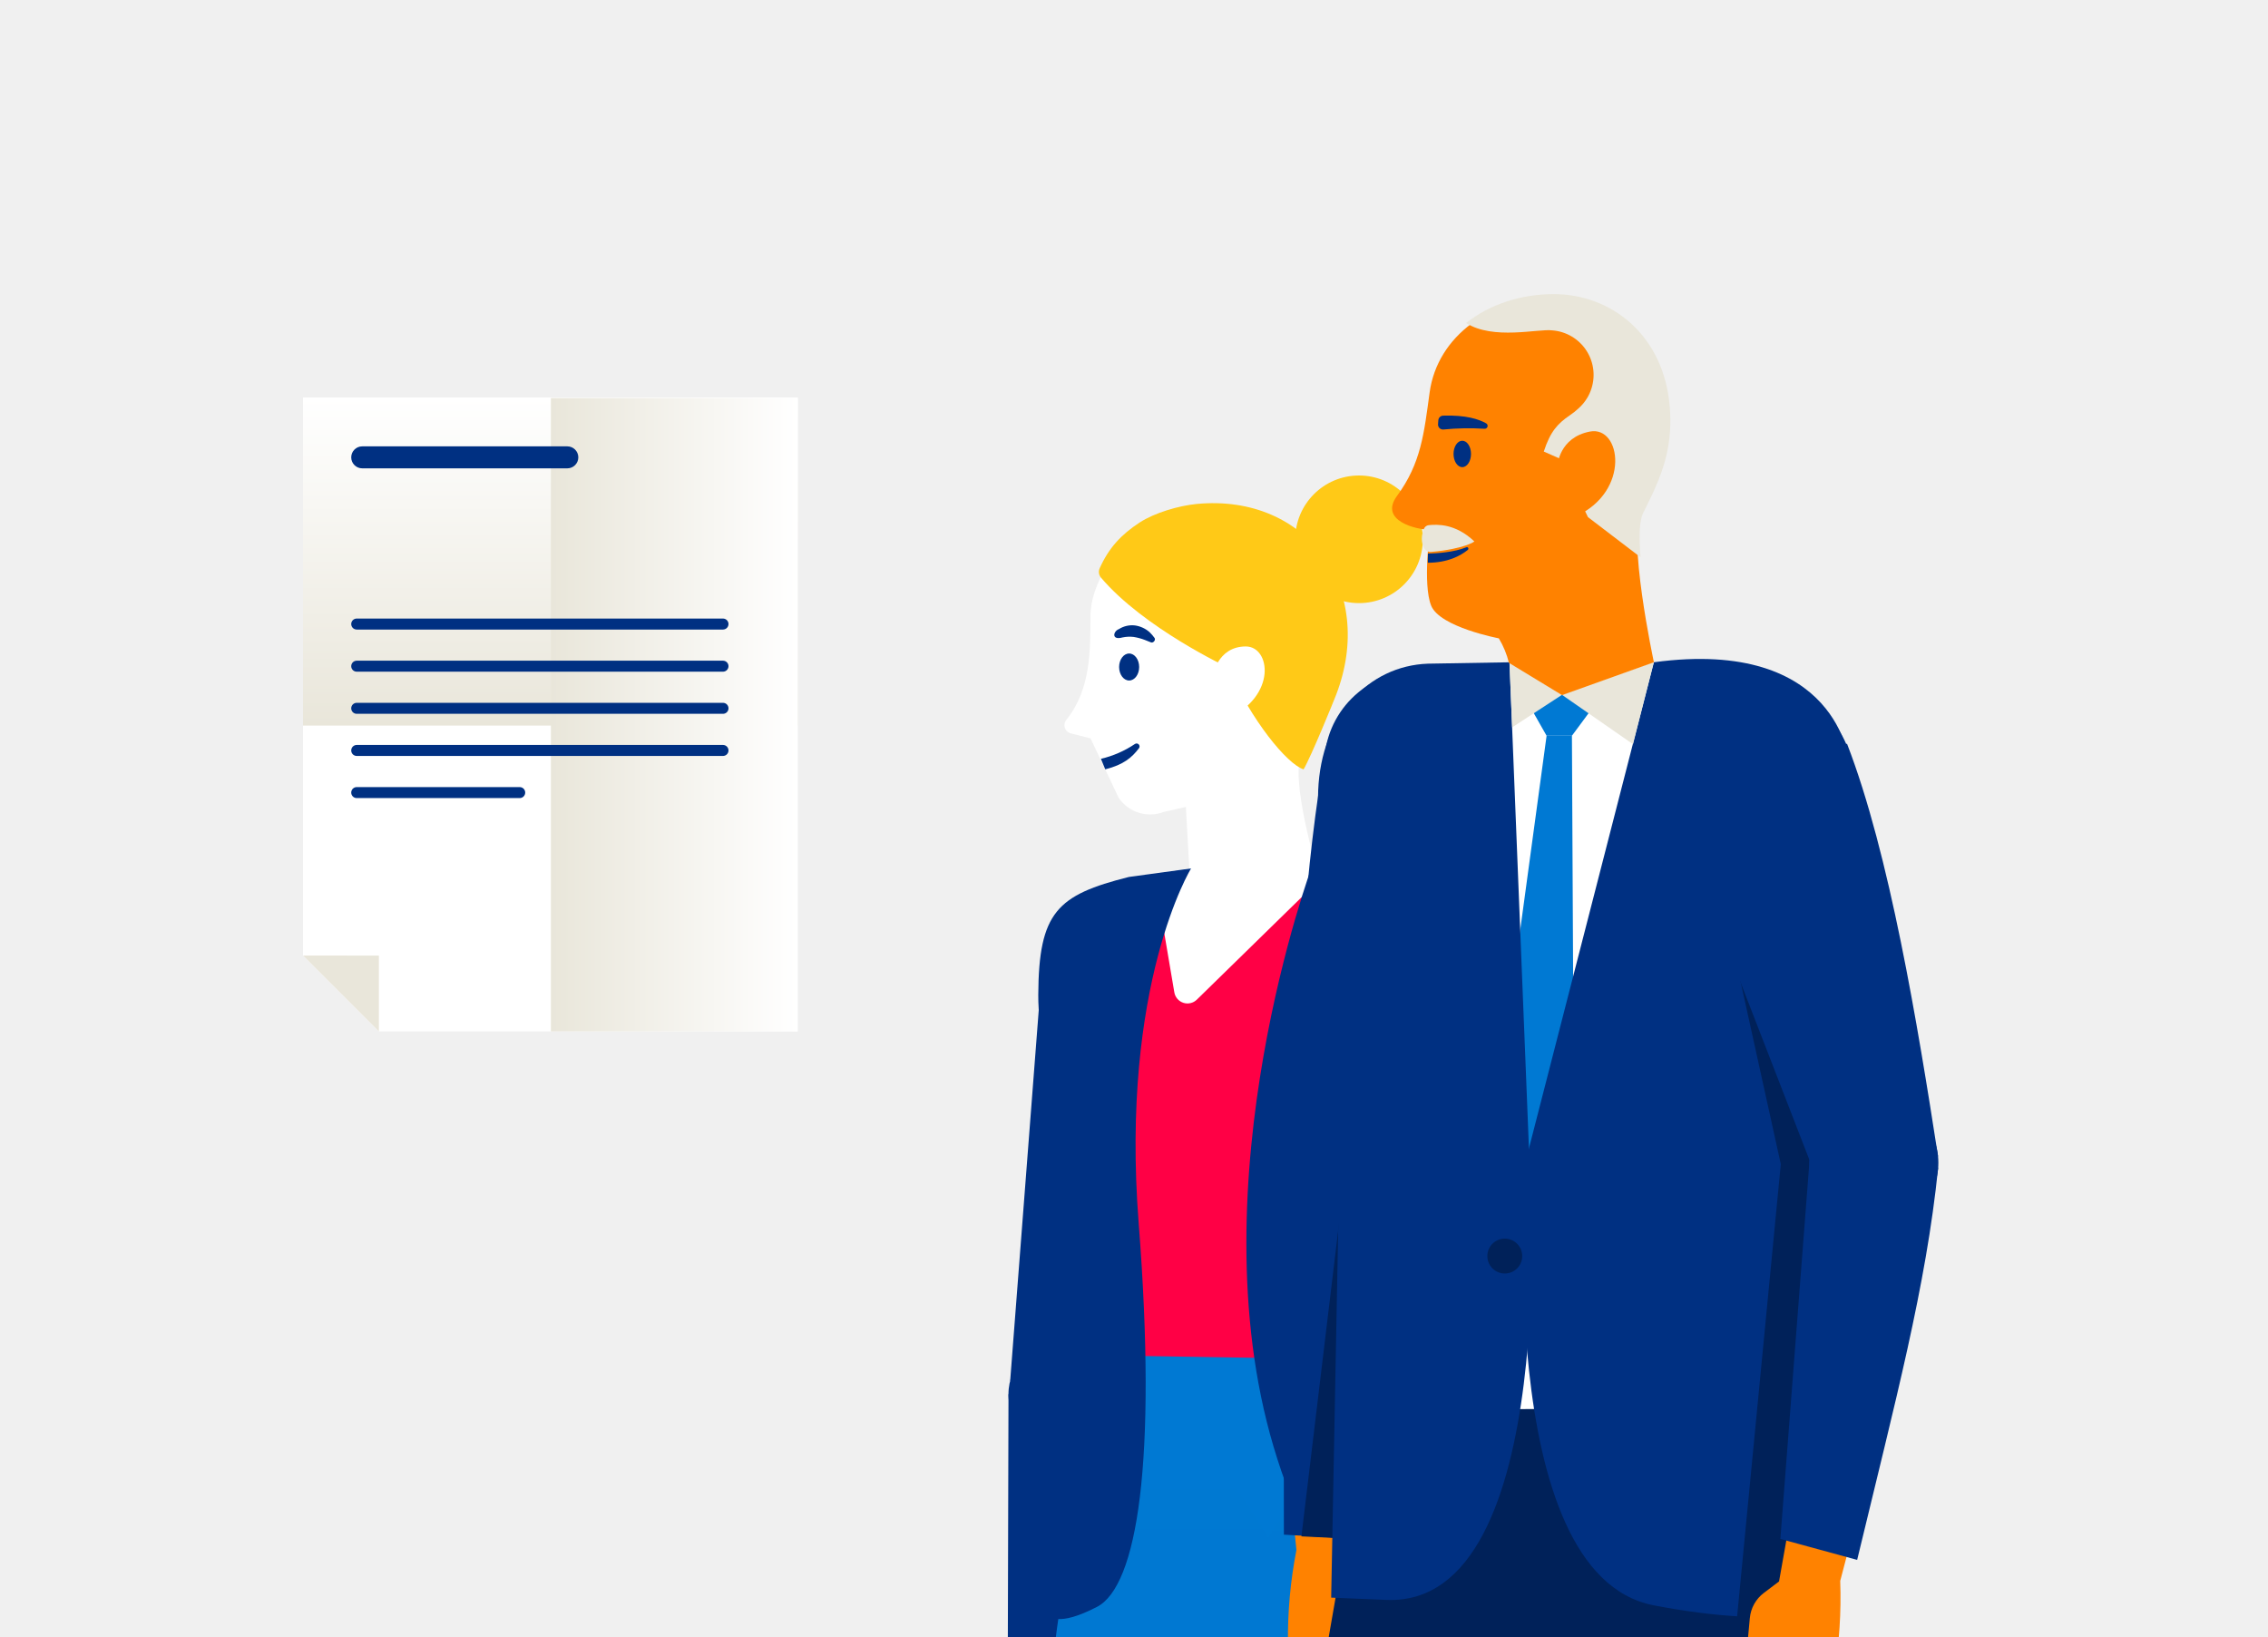
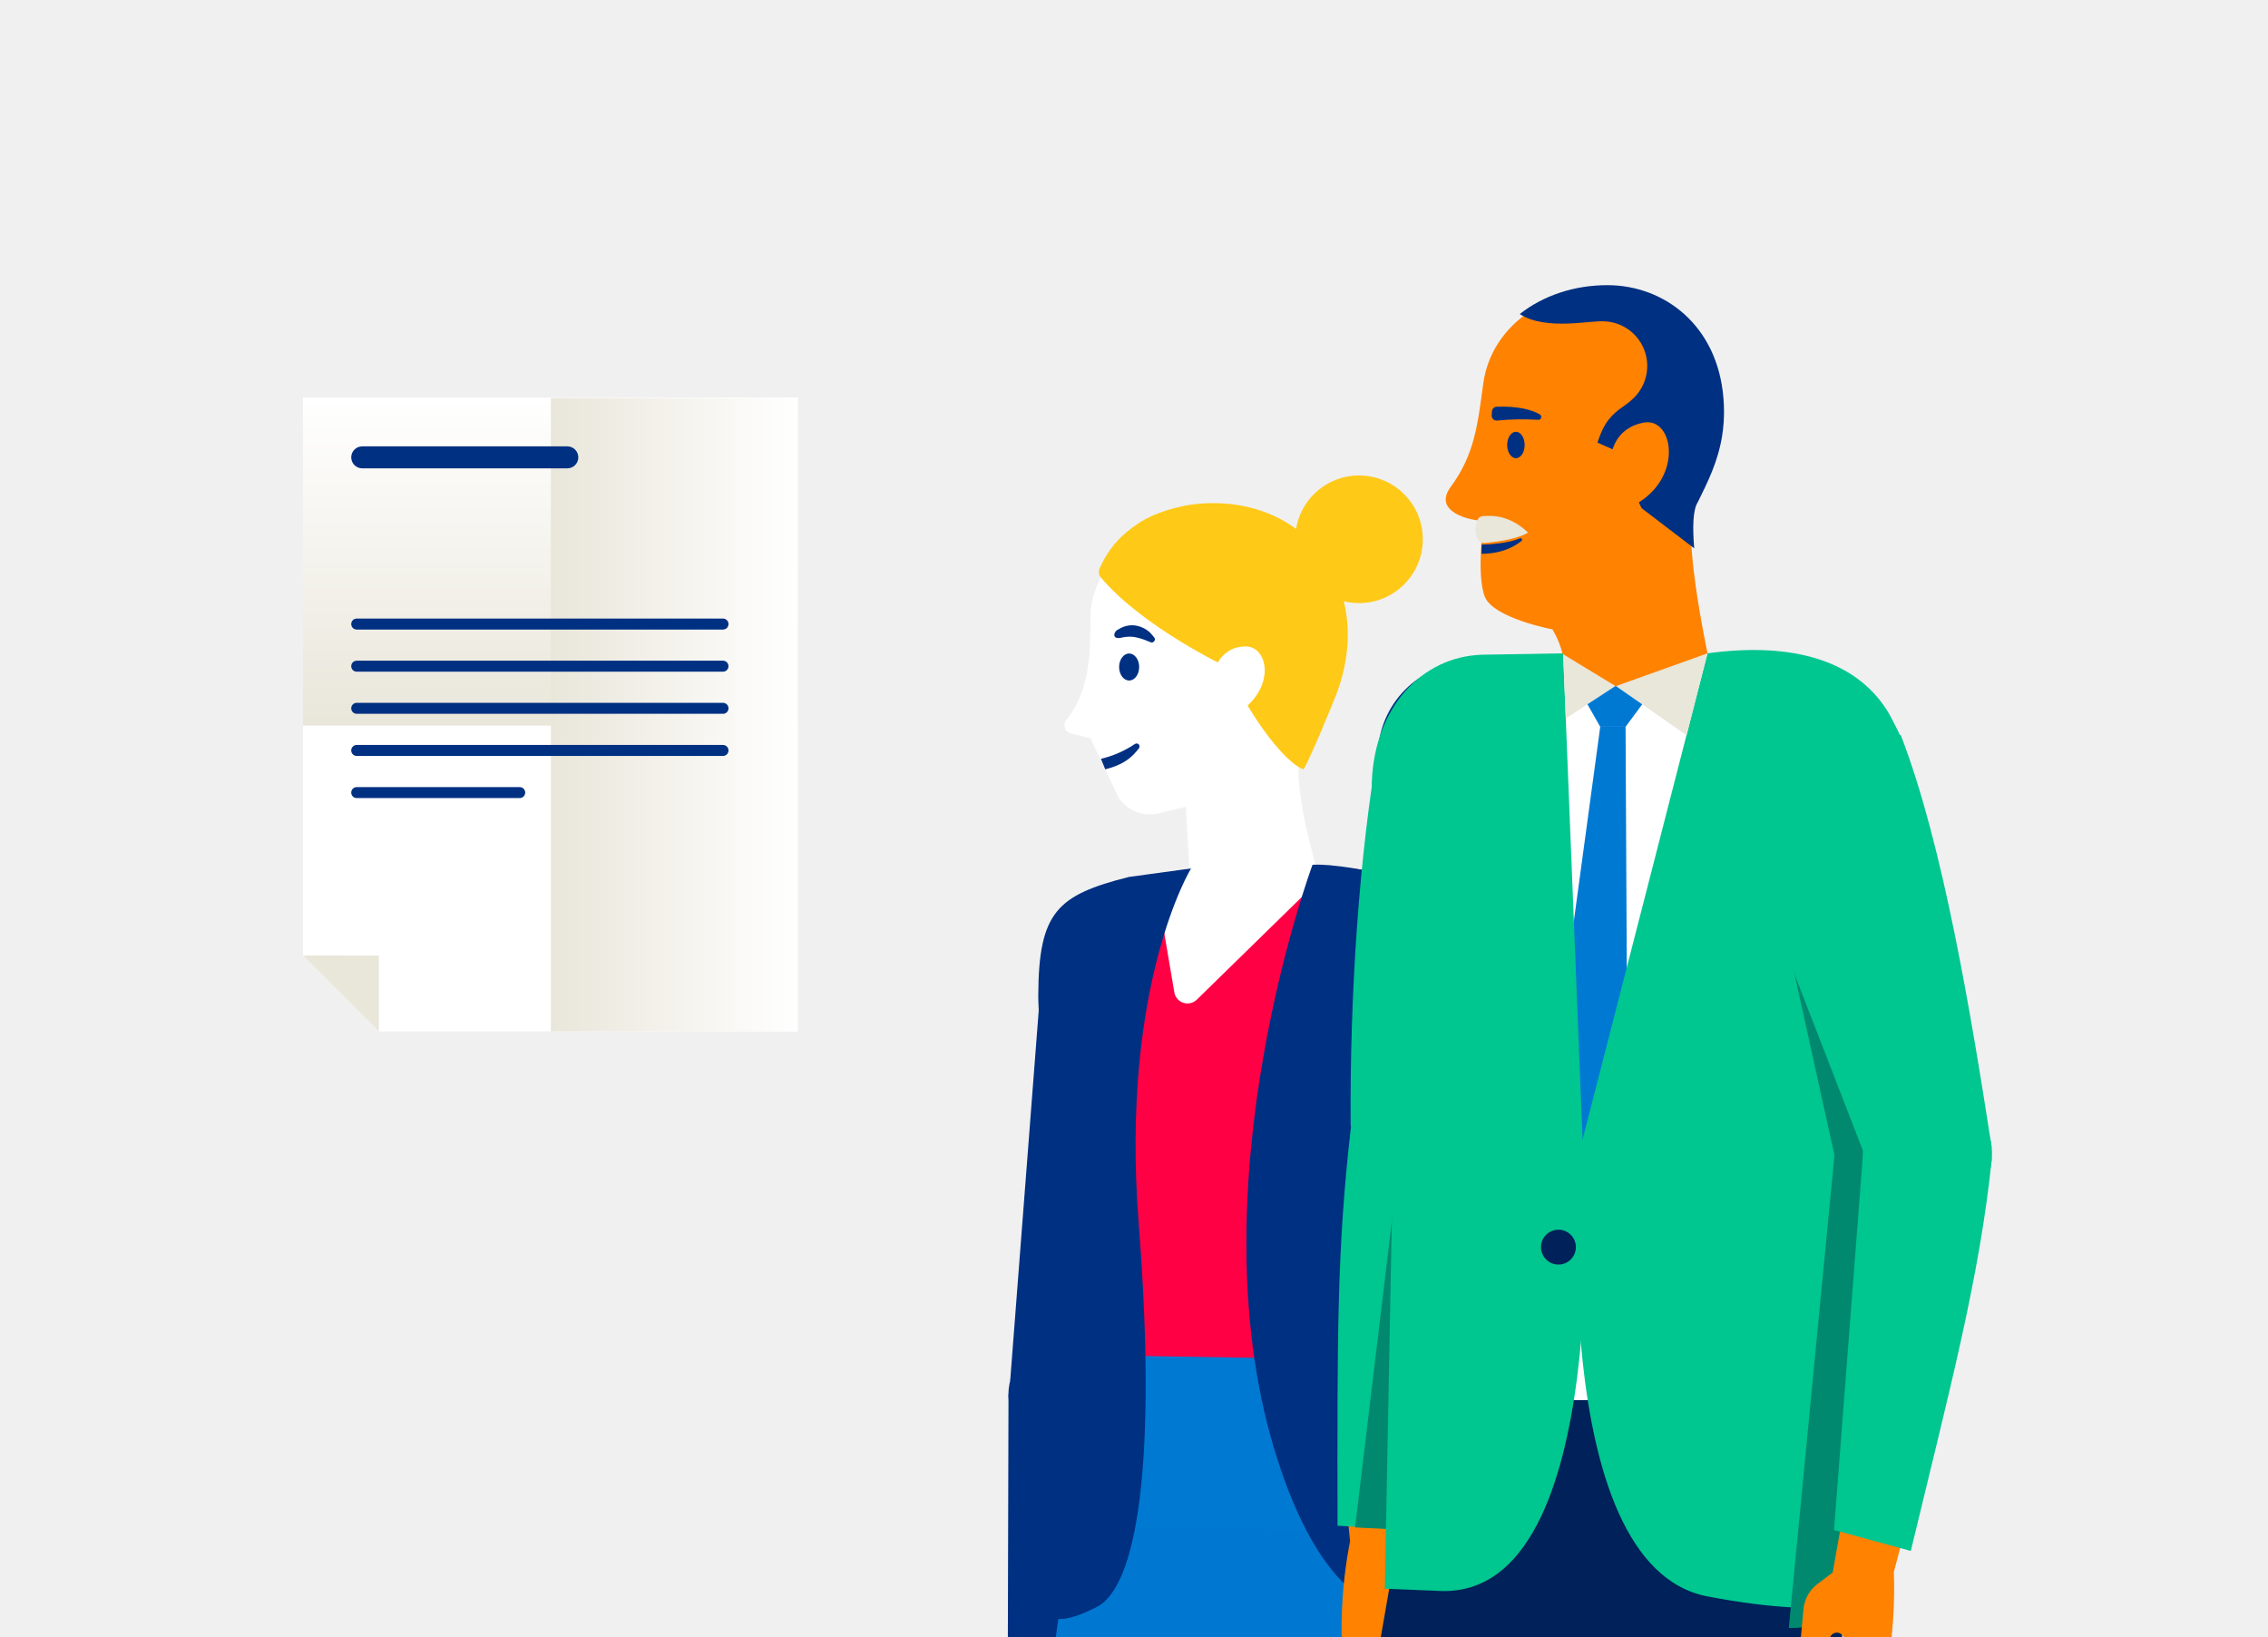
<svg xmlns="http://www.w3.org/2000/svg" xmlns:xlink="http://www.w3.org/1999/xlink" width="761" height="549" viewBox="0 0 761 549">
  <defs>
-     <style>.a{fill:#fff;}.b{fill:#e9e6da;}.c{fill:url(#a);}.d{fill:url(#b);}.e{fill:#003082;}.f{fill:#ff0045;}.g{fill:#0079d3;}.h{fill:url(#c);}.i{fill:url(#d);}.j{fill:#ffc917;}.k{fill:#002159;}.l{fill:#ff8200;}</style>
+     <style>.a{fill:#fff;}.b{fill:#e9e6da;}.c{fill:url(#a);}.d{fill:url(#b);}.e{fill:#003082;}.f{fill:#ff0045;}.g{fill:#0079d3;}.h{fill:url(#c);}.i{fill:url(#d);}.j{fill:#ffc917;}.k{fill:#002159;}.l{fill:#ff8200;}.m{fill:#00c690;}.n{fill:#00896f;}</style>
    <linearGradient id="a" x1="184.657" y1="243.4" x2="184.657" y2="133.367" gradientUnits="userSpaceOnUse">
      <stop offset="0" stop-color="#e9e6da" />
      <stop offset="1" stop-color="#fff" />
    </linearGradient>
    <linearGradient id="b" x1="-954.824" y1="-713.883" x2="-954.824" y2="-796.689" gradientTransform="translate(1181.066 995.04)" xlink:href="#a" />
    <linearGradient id="c" x1="146.888" y1="472.858" x2="146.888" y2="959.594" gradientTransform="matrix(-1, 0, 0, 1, 535.243, 0)" gradientUnits="userSpaceOnUse">
      <stop offset="0" stop-color="#0079d3" />
      <stop offset="0.33" stop-color="#0077d0" />
      <stop offset="0.527" stop-color="#006fc8" />
      <stop offset="0.688" stop-color="#0062ba" />
      <stop offset="0.831" stop-color="#0050a6" />
      <stop offset="0.959" stop-color="#00398c" />
      <stop offset="1" stop-color="#003082" />
    </linearGradient>
    <linearGradient id="d" x1="71.937" y1="473.886" x2="71.937" y2="955.329" xlink:href="#c" />
  </defs>
  <polygon class="a" points="101.668 133.367 101.668 320.534 127.118 345.984 267.645 345.984 267.645 133.367 101.668 133.367" />
  <polyline class="b" points="101.668 320.534 127.135 320.55 127.135 346" />
  <rect class="c" x="101.668" y="133.367" width="165.977" height="110.033" />
  <rect class="d" x="120.013" y="198.352" width="212.459" height="82.805" transform="translate(465.997 13.512) rotate(90)" />
  <rect class="e" x="117.849" y="149.733" width="76.199" height="7.374" rx="3.687" />
  <rect class="e" x="117.849" y="207.497" width="126.589" height="3.687" rx="1.844" />
  <rect class="e" x="117.849" y="221.631" width="126.589" height="3.687" rx="1.844" />
  <rect class="e" x="117.849" y="235.764" width="126.589" height="3.687" rx="1.844" />
  <rect class="e" x="117.849" y="249.898" width="126.589" height="3.687" rx="1.844" />
  <rect class="e" x="117.849" y="264.032" width="58.378" height="3.687" rx="1.844" />
  <path class="a" d="M364.265,547.344l-4.925,35.237,3.29,6.182a11.971,11.971,0,0,1,1.66,9.526l-5.246,19.455a2.477,2.477,0,0,1-3.209,1.694h0a2.478,2.478,0,0,1-1.662-2.321l-.092-12.265a2.423,2.423,0,0,0-1.915-2.315h0a2.425,2.425,0,0,0-2.92,2.107l-.813,7.421,1.18,9.9,4.5,7.168a4.025,4.025,0,0,1-1.01,5.37h0a4.025,4.025,0,0,1-4.5.2l-5.273-3.224c-3.038-1.858-5.585-4-6.758-7.365l-2.555-9.722a15.412,15.412,0,0,1-.654-7.6,138.952,138.952,0,0,1,7.746-29.728l1-32.91Z" />
  <circle class="e" cx="373.451" cy="322.247" r="23.582" />
  <circle class="e" cx="356.065" cy="467.655" r="17.686" />
  <polygon class="e" points="338.388 467.655 338.095 577.065 363.007 577.886 373.857 468.582 338.388 467.655" />
  <polygon class="e" points="342.455 417.784 350.028 319.553 397.254 323.373 381.076 423.194 373.369 470.738 338.957 463.155 342.455 417.784" />
  <path class="f" d="M431.153,479.255c15.156.1,32.892-10.256,36.409-25,7.321-30.68,14.482-80.536,17.206-97.562,3.465-21.654,23.407-67.164-46.151-65.918-51.5.923-89.028-.21-89.811,38.132-.5,24.585,12.042,74.257,26.324,128.906,3.425,13.108,16.767,21.171,30.315,21.264Z" />
  <path class="g" d="M373.476,454.721l93.114,1.5s40.766,33.24,22.259,72.877c-25.6,54.835-124.99,28.1-127.741-3.512C359.776,510.279,373.476,454.721,373.476,454.721Z" />
  <path class="h" d="M434.6,532.113,402.492,764.92V959.594H375.4S339.273,803.052,342.284,741.84s4.353-192.7,24.083-251.371C385.433,433.772,434.6,532.113,434.6,532.113Z" />
  <path class="i" d="M419.851,543.845,459.44,955.329h24.836S497.823,763.916,504.847,671.6,500.833,499,482.77,477.925c-12.156-14.182-37.265,12.087-52.387,30.783A48.478,48.478,0,0,0,419.851,543.845Z" />
  <path class="a" d="M365.891,206.63c-.043,11.25.229,24.564-8.113,34.883a2.8,2.8,0,0,0,1.475,4.481l6.668,1.7,9.43,19.925a12.756,12.756,0,0,0,15.082,4.763l7.473-1.694,1.3,23.408s29.813,14.31,43.305-.192c0,0-10.382-34.076-5.474-41.589,2.659-4.071,9.081-14.639,10.79-19.091,13.28-34.583-9.423-66.607-46.2-63.08-5.843.56-12.9,3.579-17.872,6.835C374.3,183.16,365.933,196.008,365.891,206.63Z" />
  <circle class="j" cx="456.003" cy="180.911" r="21.403" />
  <path class="e" d="M375.434,211.037a8.259,8.259,0,0,1,5.4-1.23,9.335,9.335,0,0,1,4.914,2.279,13.8,13.8,0,0,1,1.679,1.958c.408.767-.543,1.758-1.249,1.438l-2.064-.821a18.524,18.524,0,0,0-3.741-1,11.732,11.732,0,0,0-3.723.167C372.859,214.9,373.485,211.74,375.434,211.037Z" />
  <ellipse class="e" cx="378.87" cy="223.751" rx="3.364" ry="4.529" />
  <path class="e" d="M382.151,251.018c-2.3,3.028-5.088,5.5-11.3,7.058l-1.453-3.528a34.386,34.386,0,0,0,11.388-4.964A1,1,0,0,1,382.151,251.018Z" />
  <path class="j" d="M412.013,223.9s-28.236-13.2-42.586-30.127a2.959,2.959,0,0,1-.454-3.121c3.072-6.867,7.223-11.318,13.378-15.347,5.043-3.3,13.23-5.678,19.153-6.246,37.289-3.575,60.305,28.89,46.842,63.951-.984,2.564-8.451,20.849-10.943,25.07C431.8,256.3,419.866,241.65,412.013,223.9Z" />
  <path class="a" d="M406.8,227.083s1.519-10.227,11.209-10.227c8.292,0,10.547,16.572-6.223,24.277" />
  <path class="a" d="M394.031,332.884,387.3,293.21c21.643-4.765,57.107-2.448,59.769-2.335l-45.49,44.463A4.479,4.479,0,0,1,394.031,332.884Z" />
  <path class="e" d="M440.393,290.113s-39.532,106.138-13.051,195.23,73.375,46.445,73.375,46.445L483.893,470.4A105.8,105.8,0,0,1,478,419.51l13.184-101.462s1.544-18.2-23.581-24.063C447.069,289.2,440.393,290.113,440.393,290.113Z" />
  <path class="k" d="M477.314,439.457,467.6,373.811,481.4,393.378,478,419.51A105.775,105.775,0,0,0,477.314,439.457Z" />
  <path class="e" d="M399.654,291.313s-23.841,38.777-17.581,119.055-.555,121.7-13.967,128.65-15.9,2.973-15.9,2.973l16.606-84.423a41.383,41.383,0,0,0-.435-17.959c-5.656-22.818-20.121-83.412-20-105.819.155-27.847,6.334-33.554,30.409-39.611Z" />
  <path class="a" d="M488.126,543.182,483.3,576.416l-4.554,5.424a11.97,11.97,0,0,0-4.706,8.447l-1.46,20.1a2.478,2.478,0,0,0,2.472,2.658h0a2.479,2.479,0,0,0,2.334-1.644l4.128-11.549a2.426,2.426,0,0,1,2.572-1.555h0a2.426,2.426,0,0,1,2.062,2.952l-1.678,7.274-4.376,8.955-6.607,5.285a4.025,4.025,0,0,0-.816,5.4h0a4.024,4.024,0,0,0,4.181,1.674l6.041-1.306c3.48-.752,6.592-1.938,8.808-4.726l5.615-8.336a15.4,15.4,0,0,0,3.122-6.958,138.927,138.927,0,0,0,2.485-30.62l8.23-30.209Z" />
  <circle class="e" cx="467.603" cy="320.404" r="23.582" />
  <circle class="e" cx="518.403" cy="457.754" r="17.686" />
  <polygon class="e" points="500.592 457.127 479.41 572.178 507.84 576.416 535.87 461.267 500.592 457.127" />
  <polygon class="e" points="489.303 310.558 519.783 404.872 535.212 452.611 500.592 457.127 482.834 415.707 445.526 328.683 489.303 310.558" />
-   <path class="l" d="M454.9,505.971l.342,17.369,4.438,4.6a11.96,11.96,0,0,1,3.331,9.068L461.9,554.451a3.609,3.609,0,0,1-4.164,3.336h0a3.609,3.609,0,0,1-2.974-2.839l-2.052-9.992a2.42,2.42,0,0,0-2.3-1.934h0a2.421,2.421,0,0,0-2.493,2.592l.525,7.439,2.81,10.255,5.7,6.243a4.021,4.021,0,0,1-.034,5.459h0a4.023,4.023,0,0,1-4.386,1l-5.758-2.228a15.4,15.4,0,0,1-7.841-6.771l-4.775-8.429a15.394,15.394,0,0,1-2-7.351A153.822,153.822,0,0,1,435,519.959l-2.33-23.07Z" />
-   <path class="e" d="M477.606,387.75,458.992,516.473l-28.2-1.667c-.08-63.394-.236-92.272,4.43-133.141Z" />
-   <path class="k" d="M462.4,385.568c3.964,2.843,9.4,6.812,14.009,10.426L458.992,516.473l-22.316-1.095,15.83-131.744Z" />
-   <path class="e" d="M505.972,264.667c-8.584,47.761-17.825,90.309-28.32,122.931l-42.459-7.019c-.3-43.669,2.76-90.775,9.571-129.229Z" />
-   <circle class="e" cx="456.916" cy="381.677" r="21.655" />
-   <circle class="e" cx="475.734" cy="256.483" r="31.384" />
-   <path class="k" d="M461.887,457.967H600.246l-.33,28.438a72.257,72.257,0,0,1-105.578,38.007l-5.918-3.579c-14.873-9-25.942-19.81-31.3-35.646Z" />
-   <path class="k" d="M428.534,648.6,456.8,486.154c3.327-17.916,31.854-26.878,48.105-18.634,29.343,13.553,36.436,40.454,27.365,77.05l-41.216,152.1,5.807,220.475H450.534L426.443,737.921C421.722,704.825,422.429,681.471,428.534,648.6Z" />
-   <path class="k" d="M563.355,465.62c18.529-3.155,37.108,12.439,36.891,23.768l-.912,426.987-46.265-.253L534.184,696.674,517.5,544.23C517.5,468.933,563.355,465.62,563.355,465.62Z" />
-   <polygon class="k" points="516.124 529.337 509.127 601.68 508.754 631.339 522.187 581.771 516.124 529.337" />
-   <polygon class="k" points="576.974 314.213 593.166 388.669 590.33 458.268 600.868 458.224 605.076 387.621 576.974 314.213" />
-   <path class="a" d="M458.351,473.063l-15.7-207.394c-.011-15,14.013-43.684,47.606-42.849l82.35-.835c12.238-.046,21.768,2.767,29.886,8.117,13.152,8.669,18.243,23.961,16.57,39.624-3.03,28.355-10.241,94.586-12.708,106.206v96.05Z" />
-   <polygon class="g" points="527.439 246.806 527.903 339.479 512.886 401.415 506.728 336.684 518.94 246.806 527.439 246.806" />
-   <path class="e" d="M554.938,222.157l-42.855,166.71s-11.723,139.2,42.855,149.658c44.815,8.582,58.93.343,58.93.343l-5.761-162.807,12.4-120.342S616.962,213.767,554.938,222.157Z" />
-   <path class="e" d="M506.5,222.164l6.718,168.088S524,538.868,465.367,536.7l-18.707-.772L449.6,381.818s-8-99.678-7.3-116.653c1.021-25.021,16.787-41.808,36.816-42.535Z" />
-   <polygon class="g" points="537.568 233.117 527.439 246.806 518.94 246.806 511.161 233.117 537.568 233.117" />
-   <polygon class="b" points="524.107 233.09 547.931 249.639 554.921 222.112 524.107 233.09" />
-   <polygon class="b" points="524.107 233.09 507.384 243.99 506.474 222.208 524.107 233.09" />
-   <circle class="k" cx="504.913" cy="421.354" r="5.85" />
-   <path class="l" d="M502.912,214.135a29.691,29.691,0,0,1,3.394,8.217l17.817,10.835,30.822-11.027s-9.261-43.077-4-51.258c4.748-9.6,9.607-19.215,8.406-34.027-1.941-23.946-19.481-36.9-37.829-36.962-21.016-.066-39.207,12.63-41.832,31.758-1.868,13.611-2.831,23.673-10.942,34.694-6.138,8.34,6.538,11.342,11.075,11.342,0,0-2.535,18.281.4,25.486S502.912,214.135,502.912,214.135Z" />
-   <ellipse class="e" cx="490.648" cy="152.275" rx="2.931" ry="4.432" />
-   <path class="e" d="M482.611,140.972l-.095,1.336a1.659,1.659,0,0,0,1.8,1.771,86.3,86.3,0,0,1,13.781-.251.972.972,0,0,0,.57-1.813c-2.406-1.381-6.785-2.832-14.44-2.588A1.67,1.67,0,0,0,482.611,140.972Z" />
-   <path class="b" d="M523.968,154.107,518,151.474c2.184-6.734,4.685-9.411,8.739-12.162a23.958,23.958,0,0,0,2.827-2.237,15.057,15.057,0,0,0,3.024-3.628c.06-.1.124-.2.181-.3.115-.205.221-.414.327-.624.092-.183.182-.365.264-.548.119-.263.229-.529.334-.8l.012-.035a14.966,14.966,0,0,0-12.879-20.316c-4.6-.606-19.884,3.331-28.894-2.471,7.817-6.185,18.283-9.729,29.546-9.693,18.82.059,36.812,13.351,38.8,37.913a54.894,54.894,0,0,1,.079,8.019c-.11,1.673-.3,3.277-.553,4.825-1.4,8.511-4.8,15.288-8.149,22.059h0c-1.634,2.539-1.777,8.454-1.183,15.467-4.13-3.166-17.649-13.472-17.649-13.472C526.4,160.561,527.843,162.574,523.968,154.107Z" />
-   <path class="l" d="M522.591,156.176s.5-9.428,10.917-11.412,13.7,19.96-4.658,28.4" />
-   <path class="e" d="M479.126,185.7c2.917-.067,8.774-.421,12.915-2.121.538-.221.913.529.45.9-2.447,1.976-6.737,4.277-13.4,4.3Z" />
-   <path class="b" d="M479.383,176.166c2.731-.263,8.882-.663,15.334,5.47,0,0-3.181,2.47-14.513,3.507a2.306,2.306,0,0,1-2.172-1c-.786-1.226-1.564-3.458-.253-6.741A1.948,1.948,0,0,1,479.383,176.166Z" />
-   <circle class="e" cx="590.556" cy="261.8" r="31.384" />
-   <path class="k" d="M597.527,390.527l-15.7-71.234,32.939-9.673-5.579,63.17L607.74,522.527s-3.728,27.7-25.532,26.553Z" />
-   <path class="l" d="M599.976,513.4l-3.041,17.1-5.1,3.85a11.961,11.961,0,0,0-4.7,8.439L585.518,560.2a3.609,3.609,0,0,0,3.594,3.943h0a3.609,3.609,0,0,0,3.38-2.342l3.582-9.551a2.422,2.422,0,0,1,2.569-1.553h0a2.422,2.422,0,0,1,2.06,2.948l-1.677,7.268-4.372,9.692-6.6,5.28a4.022,4.022,0,0,0-.815,5.4h0a4.02,4.02,0,0,0,4.177,1.672l6.034-1.3a15.393,15.393,0,0,0,8.8-5.468l6.028-7.583a15.391,15.391,0,0,0,3.119-6.951,153.887,153.887,0,0,0,2.065-31.334l5.892-22.426Z" />
-   <path class="e" d="M619.745,249.49c14.268,36.816,23.706,94.3,30.542,138.4l-43.114,1.331-48-123.774Z" />
-   <path class="e" d="M650.327,391.675c-4.075,40.041-14.3,78.005-27.181,131.594l-25.767-7.021,9.794-127.026Z" />
-   <circle class="e" cx="628.739" cy="390.052" r="21.655" />
+   <path class="l" d="M472.9,502.971l.342,17.369,4.438,4.6a11.96,11.96,0,0,1,3.331,9.068L479.9,551.451a3.609,3.609,0,0,1-4.164,3.336h0a3.609,3.609,0,0,1-2.974-2.839l-2.052-9.992a2.42,2.42,0,0,0-2.3-1.934h0a2.421,2.421,0,0,0-2.493,2.592l.525,7.439,2.81,10.255,5.7,6.243a4.021,4.021,0,0,1-.034,5.459h0a4.023,4.023,0,0,1-4.386,1l-5.758-2.228a15.4,15.4,0,0,1-7.841-6.771l-4.775-8.429a15.394,15.394,0,0,1-2-7.351A153.822,153.822,0,0,1,453,516.959l-2.33-23.07Z" />
+   <path class="m" d="M495.606,384.75,476.992,513.473l-28.2-1.667c-.08-63.394-.236-92.272,4.43-133.141Z" />
+   <path class="n" d="M480.4,382.568c3.964,2.843,9.4,6.812,14.009,10.426L476.992,513.473l-22.316-1.095,15.83-131.744Z" />
+   <path class="m" d="M523.972,261.667c-8.584,47.761-17.825,90.309-28.32,122.931l-42.459-7.019c-.3-43.669,2.76-90.775,9.571-129.229Z" />
+   <circle class="m" cx="474.916" cy="378.677" r="21.655" />
+   <circle class="e" cx="493.734" cy="253.483" r="31.384" />
+   <path class="k" d="M479.887,454.967H618.246l-.33,28.438a72.257,72.257,0,0,1-105.578,38.007l-5.918-3.579c-14.873-9-25.942-19.81-31.3-35.646Z" />
+   <path class="k" d="M446.534,645.6,474.8,483.154c3.327-17.916,31.854-26.878,48.1-18.634,29.343,13.553,36.436,40.454,27.365,77.05l-41.216,152.1,5.807,220.475H468.534L444.443,734.921C439.722,701.825,440.429,678.471,446.534,645.6Z" />
+   <path class="k" d="M581.355,462.62c18.529-3.155,37.108,12.439,36.891,23.768l-.912,426.987-46.265-.253L552.184,693.674,535.5,541.23C535.5,465.933,581.355,462.62,581.355,462.62Z" />
+   <polygon class="k" points="534.124 526.337 527.127 598.68 526.754 628.339 540.187 578.771 534.124 526.337" />
+   <polygon class="k" points="594.974 311.213 611.166 385.669 608.33 455.268 618.868 455.224 623.076 384.621 594.974 311.213" />
+   <path class="a" d="M476.351,470.063l-15.7-207.394c-.011-15,14.013-43.684,47.606-42.849l82.35-.835c12.238-.046,21.768,2.767,29.886,8.117,13.152,8.669,18.243,23.961,16.57,39.624-3.03,28.355-10.241,94.586-12.708,106.206v96.05Z" />
+   <polygon class="g" points="545.439 243.806 545.903 336.479 530.886 398.415 524.728 333.684 536.94 243.806 545.439 243.806" />
+   <path class="m" d="M572.938,219.157l-42.855,166.71s-11.723,139.2,42.855,149.658c44.815,8.582,58.93.343,58.93.343l-5.761-162.807,12.4-120.342S634.962,210.767,572.938,219.157Z" />
+   <path class="m" d="M524.5,219.164l6.718,168.088S542,535.868,483.367,533.7l-18.707-.772L467.6,378.818s-8-99.678-7.3-116.653c1.021-25.021,16.787-41.808,36.816-42.535Z" />
+   <polygon class="g" points="555.568 230.117 545.439 243.806 536.94 243.806 529.161 230.117 555.568 230.117" />
+   <polygon class="b" points="542.107 230.09 565.931 246.639 572.921 219.112 542.107 230.09" />
+   <polygon class="b" points="542.107 230.09 525.384 240.99 524.474 219.208 542.107 230.09" />
+   <circle class="k" cx="522.913" cy="418.354" r="5.85" />
+   <path class="l" d="M520.912,211.135a29.691,29.691,0,0,1,3.394,8.217l17.817,10.835,30.822-11.027s-9.261-43.077-4-51.258c4.748-9.6,9.607-19.215,8.406-34.027-1.941-23.946-19.481-36.9-37.829-36.962-21.016-.066-39.207,12.63-41.832,31.758-1.868,13.611-2.831,23.673-10.942,34.694-6.138,8.34,6.538,11.342,11.075,11.342,0,0-2.535,18.281.4,25.486S520.912,211.135,520.912,211.135Z" />
+   <ellipse class="e" cx="508.648" cy="149.275" rx="2.931" ry="4.432" />
+   <path class="e" d="M500.611,137.972l-.095,1.336a1.659,1.659,0,0,0,1.8,1.771,86.3,86.3,0,0,1,13.781-.251.972.972,0,0,0,.57-1.813c-2.406-1.381-6.785-2.832-14.44-2.588A1.67,1.67,0,0,0,500.611,137.972Z" />
+   <path class="e" d="M541.968,151.107,536,148.474c2.184-6.734,4.685-9.411,8.739-12.162a23.958,23.958,0,0,0,2.827-2.237,15.057,15.057,0,0,0,3.024-3.628c.06-.1.124-.2.181-.3.115-.205.221-.414.327-.624.092-.183.182-.365.264-.548.119-.263.229-.529.334-.8l.012-.035a14.966,14.966,0,0,0-12.879-20.316c-4.6-.606-19.884,3.331-28.894-2.471,7.817-6.185,18.283-9.729,29.546-9.693,18.82.059,36.812,13.351,38.8,37.913a54.894,54.894,0,0,1,.079,8.019c-.11,1.673-.3,3.277-.553,4.825-1.4,8.511-4.8,15.288-8.149,22.059h0c-1.634,2.539-1.777,8.454-1.183,15.467-4.13-3.166-17.649-13.472-17.649-13.472C544.4,157.561,545.843,159.574,541.968,151.107Z" />
+   <path class="l" d="M540.591,153.176s.5-9.428,10.917-11.412,13.7,19.96-4.658,28.4" />
+   <path class="e" d="M497.126,182.7c2.917-.067,8.774-.421,12.915-2.121.538-.221.913.529.45.9-2.447,1.976-6.737,4.277-13.4,4.3Z" />
+   <path class="b" d="M497.383,173.166c2.731-.263,8.882-.663,15.334,5.47,0,0-3.181,2.47-14.513,3.507a2.306,2.306,0,0,1-2.172-1c-.786-1.226-1.564-3.458-.253-6.741A1.948,1.948,0,0,1,497.383,173.166Z" />
+   <circle class="m" cx="608.556" cy="258.8" r="31.384" />
+   <path class="n" d="M615.527,387.527l-15.7-71.234,32.939-9.673-5.579,63.17L625.74,519.527s-3.728,27.7-25.532,26.553Z" />
+   <path class="l" d="M617.976,510.4l-3.041,17.1-5.1,3.85a11.961,11.961,0,0,0-4.7,8.439L603.518,557.2a3.609,3.609,0,0,0,3.594,3.943h0a3.609,3.609,0,0,0,3.38-2.342l3.582-9.551a2.422,2.422,0,0,1,2.569-1.553h0a2.422,2.422,0,0,1,2.06,2.948l-1.677,7.268-4.372,9.692-6.6,5.28a4.022,4.022,0,0,0-.815,5.4h0a4.02,4.02,0,0,0,4.177,1.672l6.034-1.3a15.393,15.393,0,0,0,8.8-5.468l6.028-7.583a15.391,15.391,0,0,0,3.119-6.951,153.887,153.887,0,0,0,2.065-31.334l5.892-22.426Z" />
+   <path class="m" d="M637.745,246.49c14.268,36.816,23.706,94.3,30.542,138.4l-43.114,1.331-48-123.774Z" />
+   <path class="m" d="M668.327,388.675c-4.075,40.041-14.3,78.005-27.181,131.594l-25.767-7.021,9.794-127.026Z" />
+   <circle class="m" cx="646.739" cy="387.052" r="21.655" />
</svg>
